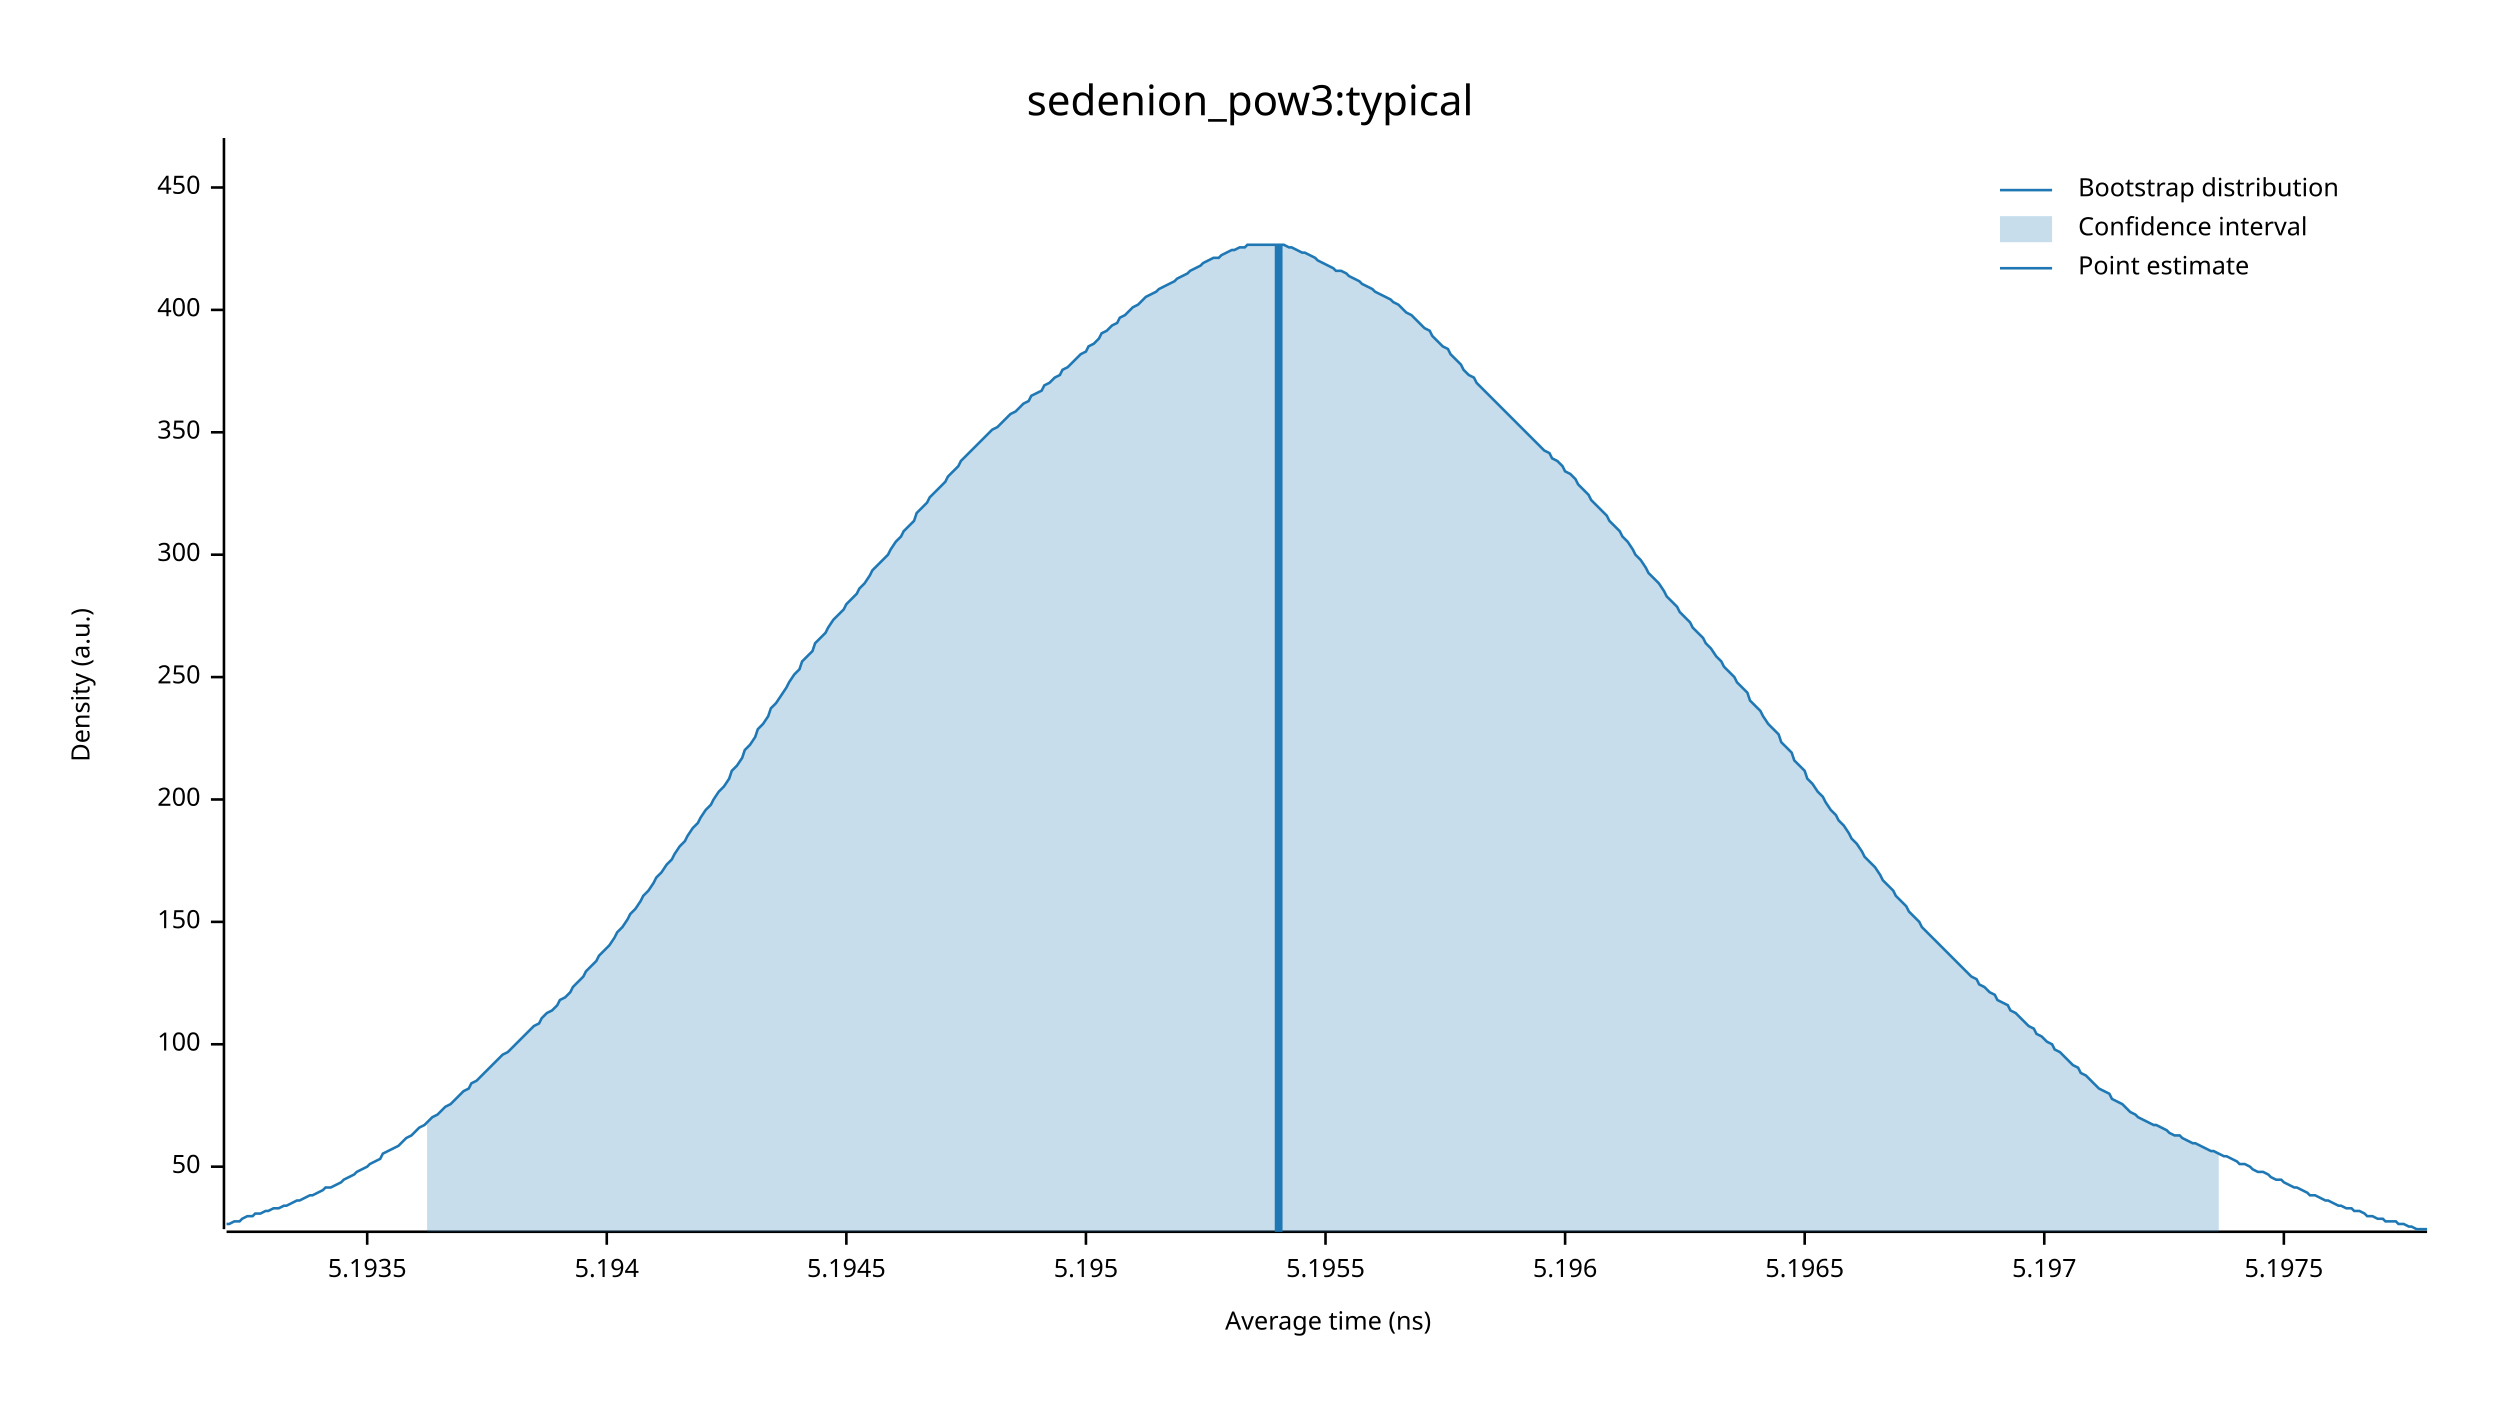
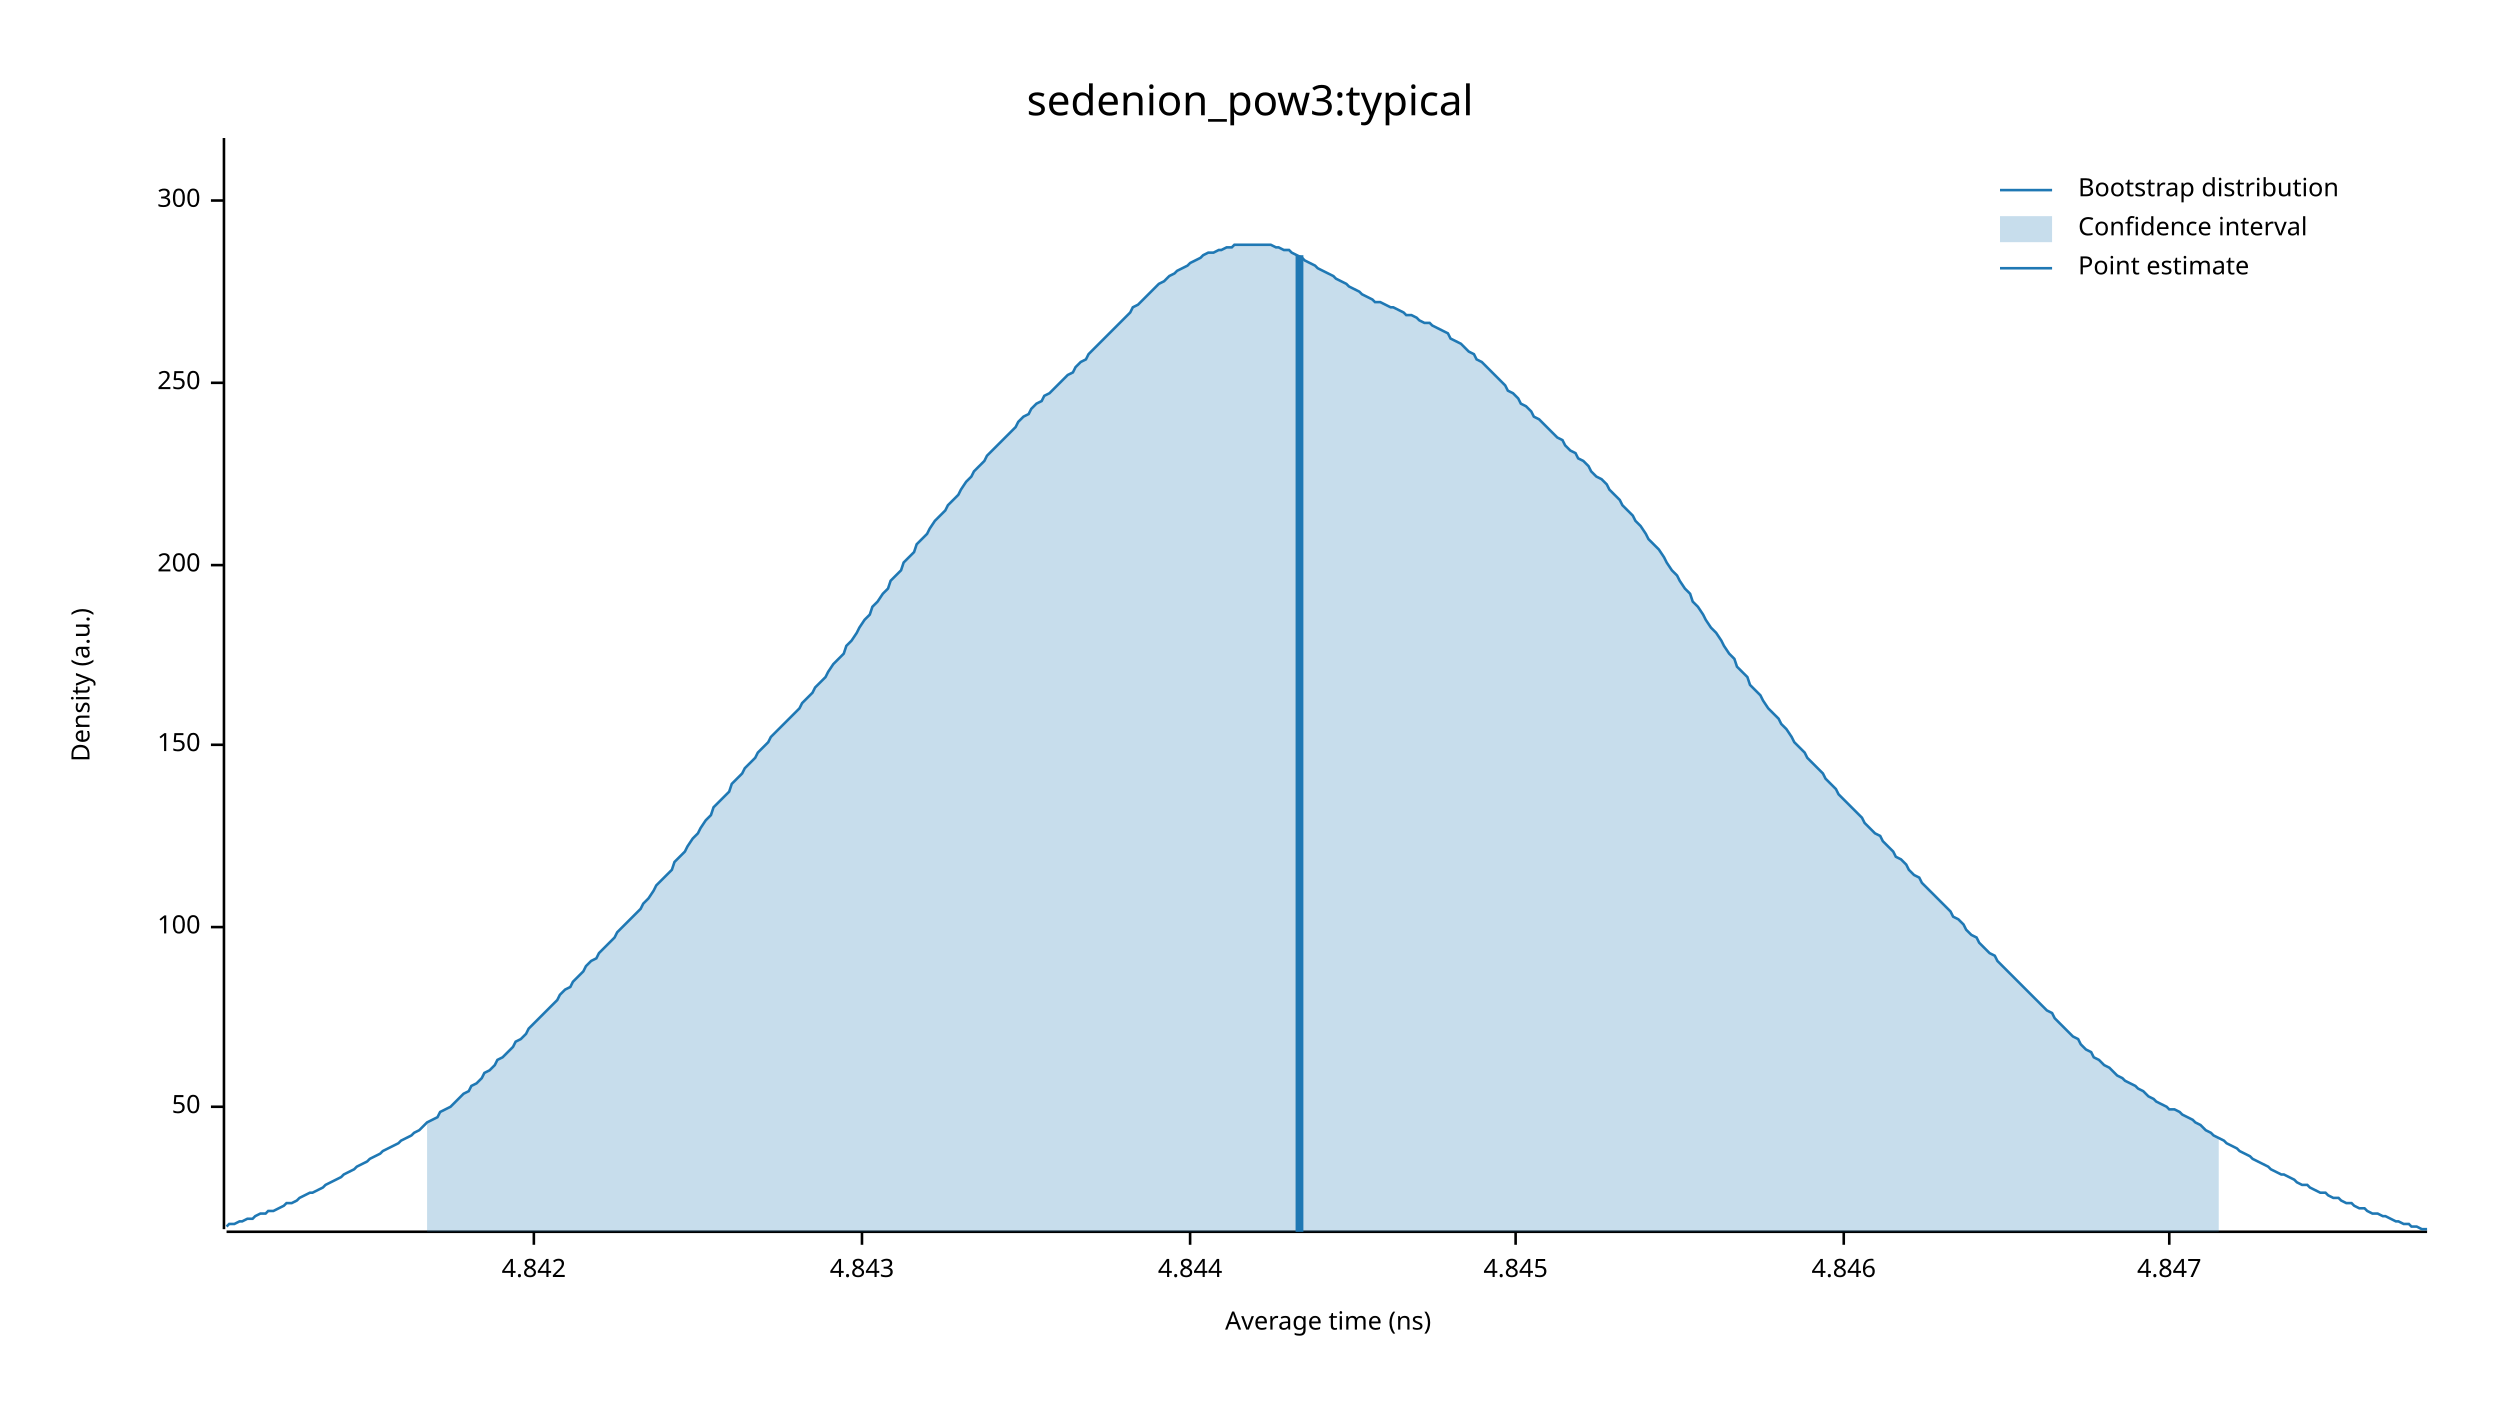
<svg xmlns="http://www.w3.org/2000/svg" width="960" height="540" viewBox="0 0 960 540">
  <text x="480" y="32" dy="0.76em" text-anchor="middle" font-family="sans-serif" font-size="16.129" opacity="1" fill="#000000">
sedenion_pow3:typical
</text>
  <text x="27" y="263" dy="0.76em" text-anchor="middle" font-family="sans-serif" font-size="9.677" opacity="1" fill="#000000" transform="rotate(270, 27, 263)">
Density (a.u.)
</text>
  <text x="510" y="513" dy="-0.5ex" text-anchor="middle" font-family="sans-serif" font-size="9.677" opacity="1" fill="#000000">
Average time (ns)
</text>
  <polyline fill="none" opacity="1" stroke="#000000" stroke-width="1" points="86,53 86,472 " />
-   <text x="77" y="448" dy="0.5ex" text-anchor="end" font-family="sans-serif" font-size="9.677" opacity="1" fill="#000000">
+   <text x="77" y="425" dy="0.5ex" text-anchor="end" font-family="sans-serif" font-size="9.677" opacity="1" fill="#000000">
50
</text>
-   <polyline fill="none" opacity="1" stroke="#000000" stroke-width="1" points="81,448 86,448 " />
-   <text x="77" y="401" dy="0.5ex" text-anchor="end" font-family="sans-serif" font-size="9.677" opacity="1" fill="#000000">
+   <polyline fill="none" opacity="1" stroke="#000000" stroke-width="1" points="81,425 86,425 " />
+   <text x="77" y="356" dy="0.5ex" text-anchor="end" font-family="sans-serif" font-size="9.677" opacity="1" fill="#000000">
100
</text>
-   <polyline fill="none" opacity="1" stroke="#000000" stroke-width="1" points="81,401 86,401 " />
-   <text x="77" y="354" dy="0.5ex" text-anchor="end" font-family="sans-serif" font-size="9.677" opacity="1" fill="#000000">
+   <polyline fill="none" opacity="1" stroke="#000000" stroke-width="1" points="81,356 86,356 " />
+   <text x="77" y="286" dy="0.5ex" text-anchor="end" font-family="sans-serif" font-size="9.677" opacity="1" fill="#000000">
150
</text>
-   <polyline fill="none" opacity="1" stroke="#000000" stroke-width="1" points="81,354 86,354 " />
-   <text x="77" y="307" dy="0.5ex" text-anchor="end" font-family="sans-serif" font-size="9.677" opacity="1" fill="#000000">
+   <polyline fill="none" opacity="1" stroke="#000000" stroke-width="1" points="81,286 86,286 " />
+   <text x="77" y="217" dy="0.5ex" text-anchor="end" font-family="sans-serif" font-size="9.677" opacity="1" fill="#000000">
200
</text>
-   <polyline fill="none" opacity="1" stroke="#000000" stroke-width="1" points="81,307 86,307 " />
-   <text x="77" y="260" dy="0.5ex" text-anchor="end" font-family="sans-serif" font-size="9.677" opacity="1" fill="#000000">
+   <polyline fill="none" opacity="1" stroke="#000000" stroke-width="1" points="81,217 86,217 " />
+   <text x="77" y="147" dy="0.5ex" text-anchor="end" font-family="sans-serif" font-size="9.677" opacity="1" fill="#000000">
250
</text>
-   <polyline fill="none" opacity="1" stroke="#000000" stroke-width="1" points="81,260 86,260 " />
-   <text x="77" y="213" dy="0.5ex" text-anchor="end" font-family="sans-serif" font-size="9.677" opacity="1" fill="#000000">
+   <polyline fill="none" opacity="1" stroke="#000000" stroke-width="1" points="81,147 86,147 " />
+   <text x="77" y="77" dy="0.5ex" text-anchor="end" font-family="sans-serif" font-size="9.677" opacity="1" fill="#000000">
300
</text>
-   <polyline fill="none" opacity="1" stroke="#000000" stroke-width="1" points="81,213 86,213 " />
-   <text x="77" y="166" dy="0.5ex" text-anchor="end" font-family="sans-serif" font-size="9.677" opacity="1" fill="#000000">
- 350
+   <polyline fill="none" opacity="1" stroke="#000000" stroke-width="1" points="81,77 86,77 " />
+   <polyline fill="none" opacity="1" stroke="#000000" stroke-width="1" points="87,473 932,473 " />
+   <text x="205" y="483" dy="0.76em" text-anchor="middle" font-family="sans-serif" font-size="9.677" opacity="1" fill="#000000">
+ 4.842
</text>
-   <polyline fill="none" opacity="1" stroke="#000000" stroke-width="1" points="81,166 86,166 " />
-   <text x="77" y="119" dy="0.5ex" text-anchor="end" font-family="sans-serif" font-size="9.677" opacity="1" fill="#000000">
- 400
+   <polyline fill="none" opacity="1" stroke="#000000" stroke-width="1" points="205,473 205,478 " />
+   <text x="331" y="483" dy="0.76em" text-anchor="middle" font-family="sans-serif" font-size="9.677" opacity="1" fill="#000000">
+ 4.843
</text>
-   <polyline fill="none" opacity="1" stroke="#000000" stroke-width="1" points="81,119 86,119 " />
-   <text x="77" y="72" dy="0.5ex" text-anchor="end" font-family="sans-serif" font-size="9.677" opacity="1" fill="#000000">
- 450
+   <polyline fill="none" opacity="1" stroke="#000000" stroke-width="1" points="331,473 331,478 " />
+   <text x="457" y="483" dy="0.76em" text-anchor="middle" font-family="sans-serif" font-size="9.677" opacity="1" fill="#000000">
+ 4.844
</text>
-   <polyline fill="none" opacity="1" stroke="#000000" stroke-width="1" points="81,72 86,72 " />
-   <polyline fill="none" opacity="1" stroke="#000000" stroke-width="1" points="87,473 932,473 " />
-   <text x="141" y="483" dy="0.76em" text-anchor="middle" font-family="sans-serif" font-size="9.677" opacity="1" fill="#000000">
- 5.1935
+   <polyline fill="none" opacity="1" stroke="#000000" stroke-width="1" points="457,473 457,478 " />
+   <text x="582" y="483" dy="0.76em" text-anchor="middle" font-family="sans-serif" font-size="9.677" opacity="1" fill="#000000">
+ 4.845
</text>
-   <polyline fill="none" opacity="1" stroke="#000000" stroke-width="1" points="141,473 141,478 " />
-   <text x="233" y="483" dy="0.76em" text-anchor="middle" font-family="sans-serif" font-size="9.677" opacity="1" fill="#000000">
- 5.194
+   <polyline fill="none" opacity="1" stroke="#000000" stroke-width="1" points="582,473 582,478 " />
+   <text x="708" y="483" dy="0.76em" text-anchor="middle" font-family="sans-serif" font-size="9.677" opacity="1" fill="#000000">
+ 4.846
</text>
-   <polyline fill="none" opacity="1" stroke="#000000" stroke-width="1" points="233,473 233,478 " />
-   <text x="325" y="483" dy="0.76em" text-anchor="middle" font-family="sans-serif" font-size="9.677" opacity="1" fill="#000000">
- 5.1945
+   <polyline fill="none" opacity="1" stroke="#000000" stroke-width="1" points="708,473 708,478 " />
+   <text x="833" y="483" dy="0.76em" text-anchor="middle" font-family="sans-serif" font-size="9.677" opacity="1" fill="#000000">
+ 4.847
</text>
-   <polyline fill="none" opacity="1" stroke="#000000" stroke-width="1" points="325,473 325,478 " />
-   <text x="417" y="483" dy="0.76em" text-anchor="middle" font-family="sans-serif" font-size="9.677" opacity="1" fill="#000000">
- 5.195
- </text>
-   <polyline fill="none" opacity="1" stroke="#000000" stroke-width="1" points="417,473 417,478 " />
-   <text x="509" y="483" dy="0.76em" text-anchor="middle" font-family="sans-serif" font-size="9.677" opacity="1" fill="#000000">
- 5.1955
- </text>
-   <polyline fill="none" opacity="1" stroke="#000000" stroke-width="1" points="509,473 509,478 " />
-   <text x="601" y="483" dy="0.76em" text-anchor="middle" font-family="sans-serif" font-size="9.677" opacity="1" fill="#000000">
- 5.196
- </text>
-   <polyline fill="none" opacity="1" stroke="#000000" stroke-width="1" points="601,473 601,478 " />
-   <text x="693" y="483" dy="0.76em" text-anchor="middle" font-family="sans-serif" font-size="9.677" opacity="1" fill="#000000">
- 5.1965
- </text>
-   <polyline fill="none" opacity="1" stroke="#000000" stroke-width="1" points="693,473 693,478 " />
-   <text x="785" y="483" dy="0.76em" text-anchor="middle" font-family="sans-serif" font-size="9.677" opacity="1" fill="#000000">
- 5.197
- </text>
-   <polyline fill="none" opacity="1" stroke="#000000" stroke-width="1" points="785,473 785,478 " />
-   <text x="877" y="483" dy="0.76em" text-anchor="middle" font-family="sans-serif" font-size="9.677" opacity="1" fill="#000000">
- 5.1975
- </text>
-   <polyline fill="none" opacity="1" stroke="#000000" stroke-width="1" points="877,473 877,478 " />
-   <polyline fill="none" opacity="1" stroke="#1F78B4" stroke-width="1" points="87,470 88,470 90,469 92,469 93,468 95,467 97,467 98,466 100,466 102,465 103,465 105,464 107,464 109,463 110,463 112,462 114,461 115,461 117,460 119,459 120,459 122,458 124,457 125,456 127,456 129,455 131,454 132,453 134,452 136,451 137,450 139,449 141,448 142,447 144,446 146,445 147,443 149,442 151,441 153,440 154,439 156,437 158,436 159,435 161,433 163,432 164,431 166,429 168,428 169,427 171,425 173,424 175,422 176,421 178,419 180,418 181,416 183,415 185,413 186,412 188,410 190,408 191,407 193,405 195,404 197,402 198,401 200,399 202,397 203,396 205,394 207,393 208,391 210,389 212,388 214,386 215,384 217,383 219,381 220,379 222,377 224,375 225,373 227,371 229,369 230,367 232,365 234,363 236,360 237,358 239,356 241,353 242,351 244,349 246,346 247,344 249,342 251,339 252,337 254,335 256,332 258,330 259,328 261,325 263,323 264,321 266,318 268,316 269,314 271,311 273,309 274,307 276,304 278,302 280,299 281,296 283,294 285,291 286,288 288,286 290,283 291,280 293,278 295,275 296,272 298,270 300,267 302,264 303,262 305,259 307,257 308,254 310,252 312,250 313,247 315,245 317,243 318,241 320,238 322,236 324,234 325,232 327,230 329,228 330,226 332,224 334,221 335,219 337,217 339,215 341,213 342,211 344,208 346,206 347,204 349,202 351,200 352,197 354,195 356,193 357,191 359,189 361,187 363,185 364,183 366,181 368,179 369,177 371,175 373,173 374,172 376,170 378,168 379,167 381,165 383,164 385,162 386,161 388,159 390,158 391,157 393,155 395,154 396,152 398,151 400,150 401,148 403,147 405,145 407,144 408,142 410,141 412,139 413,138 415,136 417,135 418,133 420,132 422,130 423,128 425,127 427,125 429,124 430,122 432,121 434,119 435,118 437,117 439,115 440,114 442,113 444,112 445,111 447,110 449,109 451,108 452,107 454,106 456,105 457,104 459,103 461,102 462,101 464,100 466,99 468,99 469,98 471,97 473,96 474,96 476,95 478,95 479,94 481,94 483,94 484,94 486,94 488,94 490,94 491,94 493,94 495,95 496,95 498,96 500,97 501,97 503,98 505,99 506,100 508,101 510,102 512,103 513,104 515,104 517,105 518,106 520,107 522,108 523,109 525,110 527,111 528,112 530,113 532,114 534,115 535,116 537,117 539,119 540,120 542,121 544,123 545,124 547,126 549,127 550,129 552,131 554,133 556,134 557,136 559,138 561,140 562,142 564,144 566,145 567,147 569,149 571,151 573,153 574,154 576,156 578,158 579,159 581,161 583,163 584,164 586,166 588,168 589,169 591,171 593,173 595,174 596,176 598,177 600,179 601,181 603,182 605,184 606,186 608,188 610,190 611,192 613,194 615,196 617,198 618,200 620,202 622,204 623,206 625,208 627,211 628,213 630,215 632,218 633,220 635,222 637,224 639,227 640,229 642,231 644,233 645,235 647,237 649,239 650,241 652,243 654,245 655,247 657,249 659,252 661,254 662,256 664,258 666,260 667,262 669,264 671,266 672,269 674,271 676,273 677,275 679,278 681,280 683,282 684,285 686,287 688,289 689,292 691,294 693,296 694,299 696,301 698,304 700,306 701,308 703,311 705,313 706,315 708,317 710,320 711,322 713,324 715,327 716,329 718,331 720,333 722,336 723,338 725,340 727,342 728,344 730,346 732,348 733,350 735,352 737,354 738,356 740,358 742,360 744,362 745,363 747,365 749,367 750,368 752,370 754,372 755,373 757,375 759,376 760,378 762,379 764,381 766,382 767,384 769,385 771,386 772,388 774,389 776,391 777,392 779,394 781,395 782,397 784,398 786,400 788,401 789,403 791,404 793,406 794,407 796,409 798,410 799,412 801,413 803,415 804,416 806,418 808,419 810,420 811,422 813,423 815,424 816,425 818,427 820,428 821,429 823,430 825,431 827,432 828,432 830,433 832,434 833,435 835,436 837,436 838,437 840,438 842,439 843,439 845,440 847,441 849,442 850,442 852,443 854,444 855,444 857,445 859,446 860,447 862,447 864,448 865,449 867,450 869,450 871,451 872,452 874,453 876,453 877,454 879,455 881,456 882,456 884,457 886,458 887,459 889,459 891,460 893,461 894,461 896,462 898,463 899,463 901,464 903,464 904,465 906,465 908,466 909,467 911,467 913,468 915,468 916,469 918,469 920,469 921,470 923,470 925,471 926,471 928,472 930,472 932,472 " />
-   <polygon opacity="0.25" fill="#1F78B4" points="164,431 166,429 168,428 169,427 171,425 173,424 175,422 176,421 178,419 180,418 181,416 183,415 185,413 186,412 188,410 190,408 191,407 193,405 195,404 197,402 198,401 200,399 202,397 203,396 205,394 207,393 208,391 210,389 212,388 214,386 215,384 217,383 219,381 220,379 222,377 224,375 225,373 227,371 229,369 230,367 232,365 234,363 236,360 237,358 239,356 241,353 242,351 244,349 246,346 247,344 249,342 251,339 252,337 254,335 256,332 258,330 259,328 261,325 263,323 264,321 266,318 268,316 269,314 271,311 273,309 274,307 276,304 278,302 280,299 281,296 283,294 285,291 286,288 288,286 290,283 291,280 293,278 295,275 296,272 298,270 300,267 302,264 303,262 305,259 307,257 308,254 310,252 312,250 313,247 315,245 317,243 318,241 320,238 322,236 324,234 325,232 327,230 329,228 330,226 332,224 334,221 335,219 337,217 339,215 341,213 342,211 344,208 346,206 347,204 349,202 351,200 352,197 354,195 356,193 357,191 359,189 361,187 363,185 364,183 366,181 368,179 369,177 371,175 373,173 374,172 376,170 378,168 379,167 381,165 383,164 385,162 386,161 388,159 390,158 391,157 393,155 395,154 396,152 398,151 400,150 401,148 403,147 405,145 407,144 408,142 410,141 412,139 413,138 415,136 417,135 418,133 420,132 422,130 423,128 425,127 427,125 429,124 430,122 432,121 434,119 435,118 437,117 439,115 440,114 442,113 444,112 445,111 447,110 449,109 451,108 452,107 454,106 456,105 457,104 459,103 461,102 462,101 464,100 466,99 468,99 469,98 471,97 473,96 474,96 476,95 478,95 479,94 481,94 483,94 484,94 486,94 488,94 490,94 491,94 493,94 495,95 496,95 498,96 500,97 501,97 503,98 505,99 506,100 508,101 510,102 512,103 513,104 515,104 517,105 518,106 520,107 522,108 523,109 525,110 527,111 528,112 530,113 532,114 534,115 535,116 537,117 539,119 540,120 542,121 544,123 545,124 547,126 549,127 550,129 552,131 554,133 556,134 557,136 559,138 561,140 562,142 564,144 566,145 567,147 569,149 571,151 573,153 574,154 576,156 578,158 579,159 581,161 583,163 584,164 586,166 588,168 589,169 591,171 593,173 595,174 596,176 598,177 600,179 601,181 603,182 605,184 606,186 608,188 610,190 611,192 613,194 615,196 617,198 618,200 620,202 622,204 623,206 625,208 627,211 628,213 630,215 632,218 633,220 635,222 637,224 639,227 640,229 642,231 644,233 645,235 647,237 649,239 650,241 652,243 654,245 655,247 657,249 659,252 661,254 662,256 664,258 666,260 667,262 669,264 671,266 672,269 674,271 676,273 677,275 679,278 681,280 683,282 684,285 686,287 688,289 689,292 691,294 693,296 694,299 696,301 698,304 700,306 701,308 703,311 705,313 706,315 708,317 710,320 711,322 713,324 715,327 716,329 718,331 720,333 722,336 723,338 725,340 727,342 728,344 730,346 732,348 733,350 735,352 737,354 738,356 740,358 742,360 744,362 745,363 747,365 749,367 750,368 752,370 754,372 755,373 757,375 759,376 760,378 762,379 764,381 766,382 767,384 769,385 771,386 772,388 774,389 776,391 777,392 779,394 781,395 782,397 784,398 786,400 788,401 789,403 791,404 793,406 794,407 796,409 798,410 799,412 801,413 803,415 804,416 806,418 808,419 810,420 811,422 813,423 815,424 816,425 818,427 820,428 821,429 823,430 825,431 827,432 828,432 830,433 832,434 833,435 835,436 837,436 838,437 840,438 842,439 843,439 845,440 847,441 849,442 850,442 852,443 852,473 164,473 " />
-   <polyline fill="none" opacity="1" stroke="#1F78B4" stroke-width="3" points="491,473 491,94 " />
+   <polyline fill="none" opacity="1" stroke="#000000" stroke-width="1" points="833,473 833,478 " />
+   <polyline fill="none" opacity="1" stroke="#1F78B4" stroke-width="1" points="87,471 88,470 90,470 92,469 93,469 95,468 97,468 98,467 100,466 102,466 103,465 105,465 107,464 109,463 110,462 112,462 114,461 115,460 117,459 119,458 120,458 122,457 124,456 125,455 127,454 129,453 131,452 132,451 134,450 136,449 137,448 139,447 141,446 142,445 144,444 146,443 147,442 149,441 151,440 153,439 154,438 156,437 158,436 159,435 161,434 163,432 164,431 166,430 168,429 169,427 171,426 173,425 175,423 176,422 178,420 180,419 181,417 183,416 185,414 186,412 188,411 190,409 191,407 193,406 195,404 197,402 198,400 200,399 202,397 203,395 205,393 207,391 208,390 210,388 212,386 214,384 215,382 217,380 219,379 220,377 222,375 224,373 225,371 227,369 229,368 230,366 232,364 234,362 236,360 237,358 239,356 241,354 242,353 244,351 246,349 247,347 249,345 251,342 252,340 254,338 256,336 258,334 259,331 261,329 263,327 264,325 266,322 268,320 269,318 271,315 273,313 274,310 276,308 278,306 280,304 281,301 283,299 285,297 286,295 288,293 290,291 291,289 293,287 295,285 296,283 298,281 300,279 302,277 303,276 305,274 307,272 308,270 310,268 312,266 313,264 315,262 317,260 318,258 320,255 322,253 324,251 325,248 327,246 329,243 330,241 332,238 334,236 335,233 337,231 339,228 341,226 342,223 344,221 346,219 347,216 349,214 351,212 352,209 354,207 356,205 357,203 359,200 361,198 363,196 364,194 366,192 368,190 369,188 371,185 373,183 374,181 376,179 378,177 379,175 381,173 383,171 385,169 386,168 388,166 390,164 391,162 393,160 395,159 396,157 398,155 400,154 401,152 403,151 405,149 407,147 408,146 410,144 412,143 413,141 415,139 417,138 418,136 420,134 422,132 423,131 425,129 427,127 429,125 430,124 432,122 434,120 435,118 437,117 439,115 440,114 442,112 444,110 445,109 447,108 449,106 451,105 452,104 454,103 456,102 457,101 459,100 461,99 462,98 464,97 466,97 468,96 469,96 471,95 473,95 474,94 476,94 478,94 479,94 481,94 483,94 484,94 486,94 488,94 490,95 491,95 493,96 495,96 496,97 498,98 500,99 501,100 503,101 505,102 506,103 508,104 510,105 512,106 513,107 515,108 517,109 518,110 520,111 522,112 523,113 525,114 527,115 528,116 530,116 532,117 534,118 535,118 537,119 539,120 540,121 542,121 544,122 545,123 547,124 549,124 550,125 552,126 554,127 556,128 557,130 559,131 561,132 562,133 564,135 566,136 567,138 569,139 571,141 573,143 574,144 576,146 578,148 579,150 581,151 583,153 584,155 586,156 588,158 589,160 591,161 593,163 595,165 596,166 598,168 600,169 601,171 603,173 605,174 606,176 608,177 610,179 611,181 613,183 615,184 617,186 618,188 620,190 622,192 623,194 625,196 627,198 628,200 630,202 632,205 633,207 635,209 637,211 639,214 640,216 642,219 644,221 645,223 647,226 649,228 650,231 652,233 654,236 655,238 657,241 659,243 661,246 662,248 664,251 666,253 667,256 669,258 671,260 672,263 674,265 676,267 677,269 679,272 681,274 683,276 684,278 686,280 688,283 689,285 691,287 693,289 694,291 696,293 698,295 700,297 701,299 703,301 705,303 706,305 708,307 710,309 711,310 713,312 715,314 716,316 718,318 720,320 722,321 723,323 725,325 727,327 728,329 730,330 732,332 733,334 735,336 737,337 738,339 740,341 742,343 744,345 745,346 747,348 749,350 750,352 752,353 754,355 755,357 757,359 759,360 760,362 762,364 764,366 766,367 767,369 769,371 771,373 772,374 774,376 776,378 777,379 779,381 781,383 782,384 784,386 786,388 788,389 789,391 791,393 793,395 794,396 796,398 798,399 799,401 801,403 803,404 804,406 806,407 808,409 810,410 811,411 813,413 815,414 816,415 818,416 820,417 821,418 823,419 825,421 827,422 828,423 830,424 832,425 833,426 835,426 837,427 838,428 840,429 842,430 843,431 845,432 847,434 849,435 850,436 852,437 854,438 855,439 857,440 859,441 860,442 862,443 864,444 865,445 867,446 869,447 871,448 872,449 874,450 876,451 877,451 879,452 881,453 882,454 884,455 886,455 887,456 889,457 891,458 893,458 894,459 896,460 898,460 899,461 901,462 903,462 904,463 906,464 908,464 909,465 911,466 913,466 915,467 916,467 918,468 920,469 921,469 923,470 925,470 926,471 928,471 930,472 932,472 " />
+   <polygon opacity="0.25" fill="#1F78B4" points="164,431 166,430 168,429 169,427 171,426 173,425 175,423 176,422 178,420 180,419 181,417 183,416 185,414 186,412 188,411 190,409 191,407 193,406 195,404 197,402 198,400 200,399 202,397 203,395 205,393 207,391 208,390 210,388 212,386 214,384 215,382 217,380 219,379 220,377 222,375 224,373 225,371 227,369 229,368 230,366 232,364 234,362 236,360 237,358 239,356 241,354 242,353 244,351 246,349 247,347 249,345 251,342 252,340 254,338 256,336 258,334 259,331 261,329 263,327 264,325 266,322 268,320 269,318 271,315 273,313 274,310 276,308 278,306 280,304 281,301 283,299 285,297 286,295 288,293 290,291 291,289 293,287 295,285 296,283 298,281 300,279 302,277 303,276 305,274 307,272 308,270 310,268 312,266 313,264 315,262 317,260 318,258 320,255 322,253 324,251 325,248 327,246 329,243 330,241 332,238 334,236 335,233 337,231 339,228 341,226 342,223 344,221 346,219 347,216 349,214 351,212 352,209 354,207 356,205 357,203 359,200 361,198 363,196 364,194 366,192 368,190 369,188 371,185 373,183 374,181 376,179 378,177 379,175 381,173 383,171 385,169 386,168 388,166 390,164 391,162 393,160 395,159 396,157 398,155 400,154 401,152 403,151 405,149 407,147 408,146 410,144 412,143 413,141 415,139 417,138 418,136 420,134 422,132 423,131 425,129 427,127 429,125 430,124 432,122 434,120 435,118 437,117 439,115 440,114 442,112 444,110 445,109 447,108 449,106 451,105 452,104 454,103 456,102 457,101 459,100 461,99 462,98 464,97 466,97 468,96 469,96 471,95 473,95 474,94 476,94 478,94 479,94 481,94 483,94 484,94 486,94 488,94 490,95 491,95 493,96 495,96 496,97 498,98 500,99 501,100 503,101 505,102 506,103 508,104 510,105 512,106 513,107 515,108 517,109 518,110 520,111 522,112 523,113 525,114 527,115 528,116 530,116 532,117 534,118 535,118 537,119 539,120 540,121 542,121 544,122 545,123 547,124 549,124 550,125 552,126 554,127 556,128 557,130 559,131 561,132 562,133 564,135 566,136 567,138 569,139 571,141 573,143 574,144 576,146 578,148 579,150 581,151 583,153 584,155 586,156 588,158 589,160 591,161 593,163 595,165 596,166 598,168 600,169 601,171 603,173 605,174 606,176 608,177 610,179 611,181 613,183 615,184 617,186 618,188 620,190 622,192 623,194 625,196 627,198 628,200 630,202 632,205 633,207 635,209 637,211 639,214 640,216 642,219 644,221 645,223 647,226 649,228 650,231 652,233 654,236 655,238 657,241 659,243 661,246 662,248 664,251 666,253 667,256 669,258 671,260 672,263 674,265 676,267 677,269 679,272 681,274 683,276 684,278 686,280 688,283 689,285 691,287 693,289 694,291 696,293 698,295 700,297 701,299 703,301 705,303 706,305 708,307 710,309 711,310 713,312 715,314 716,316 718,318 720,320 722,321 723,323 725,325 727,327 728,329 730,330 732,332 733,334 735,336 737,337 738,339 740,341 742,343 744,345 745,346 747,348 749,350 750,352 752,353 754,355 755,357 757,359 759,360 760,362 762,364 764,366 766,367 767,369 769,371 771,373 772,374 774,376 776,378 777,379 779,381 781,383 782,384 784,386 786,388 788,389 789,391 791,393 793,395 794,396 796,398 798,399 799,401 801,403 803,404 804,406 806,407 808,409 810,410 811,411 813,413 815,414 816,415 818,416 820,417 821,418 823,419 825,421 827,422 828,423 830,424 832,425 833,426 835,426 837,427 838,428 840,429 842,430 843,431 845,432 847,434 849,435 850,436 852,437 852,473 164,473 " />
+   <polyline fill="none" opacity="1" stroke="#1F78B4" stroke-width="3" points="499,473 499,98 " />
  <text x="798" y="68" dy="0.76em" text-anchor="start" font-family="sans-serif" font-size="9.677" opacity="1" fill="#000000">
Bootstrap distribution
</text>
  <text x="798" y="83" dy="0.76em" text-anchor="start" font-family="sans-serif" font-size="9.677" opacity="1" fill="#000000">
Confidence interval
</text>
  <text x="798" y="98" dy="0.76em" text-anchor="start" font-family="sans-serif" font-size="9.677" opacity="1" fill="#000000">
Point estimate
</text>
  <polyline fill="none" opacity="1" stroke="#1F78B4" stroke-width="1" points="768,73 788,73 " />
  <rect x="768" y="83" width="20" height="10" opacity="0.25" fill="#1F78B4" stroke="none" />
  <polyline fill="none" opacity="1" stroke="#1F78B4" stroke-width="1" points="768,103 788,103 " />
</svg>
